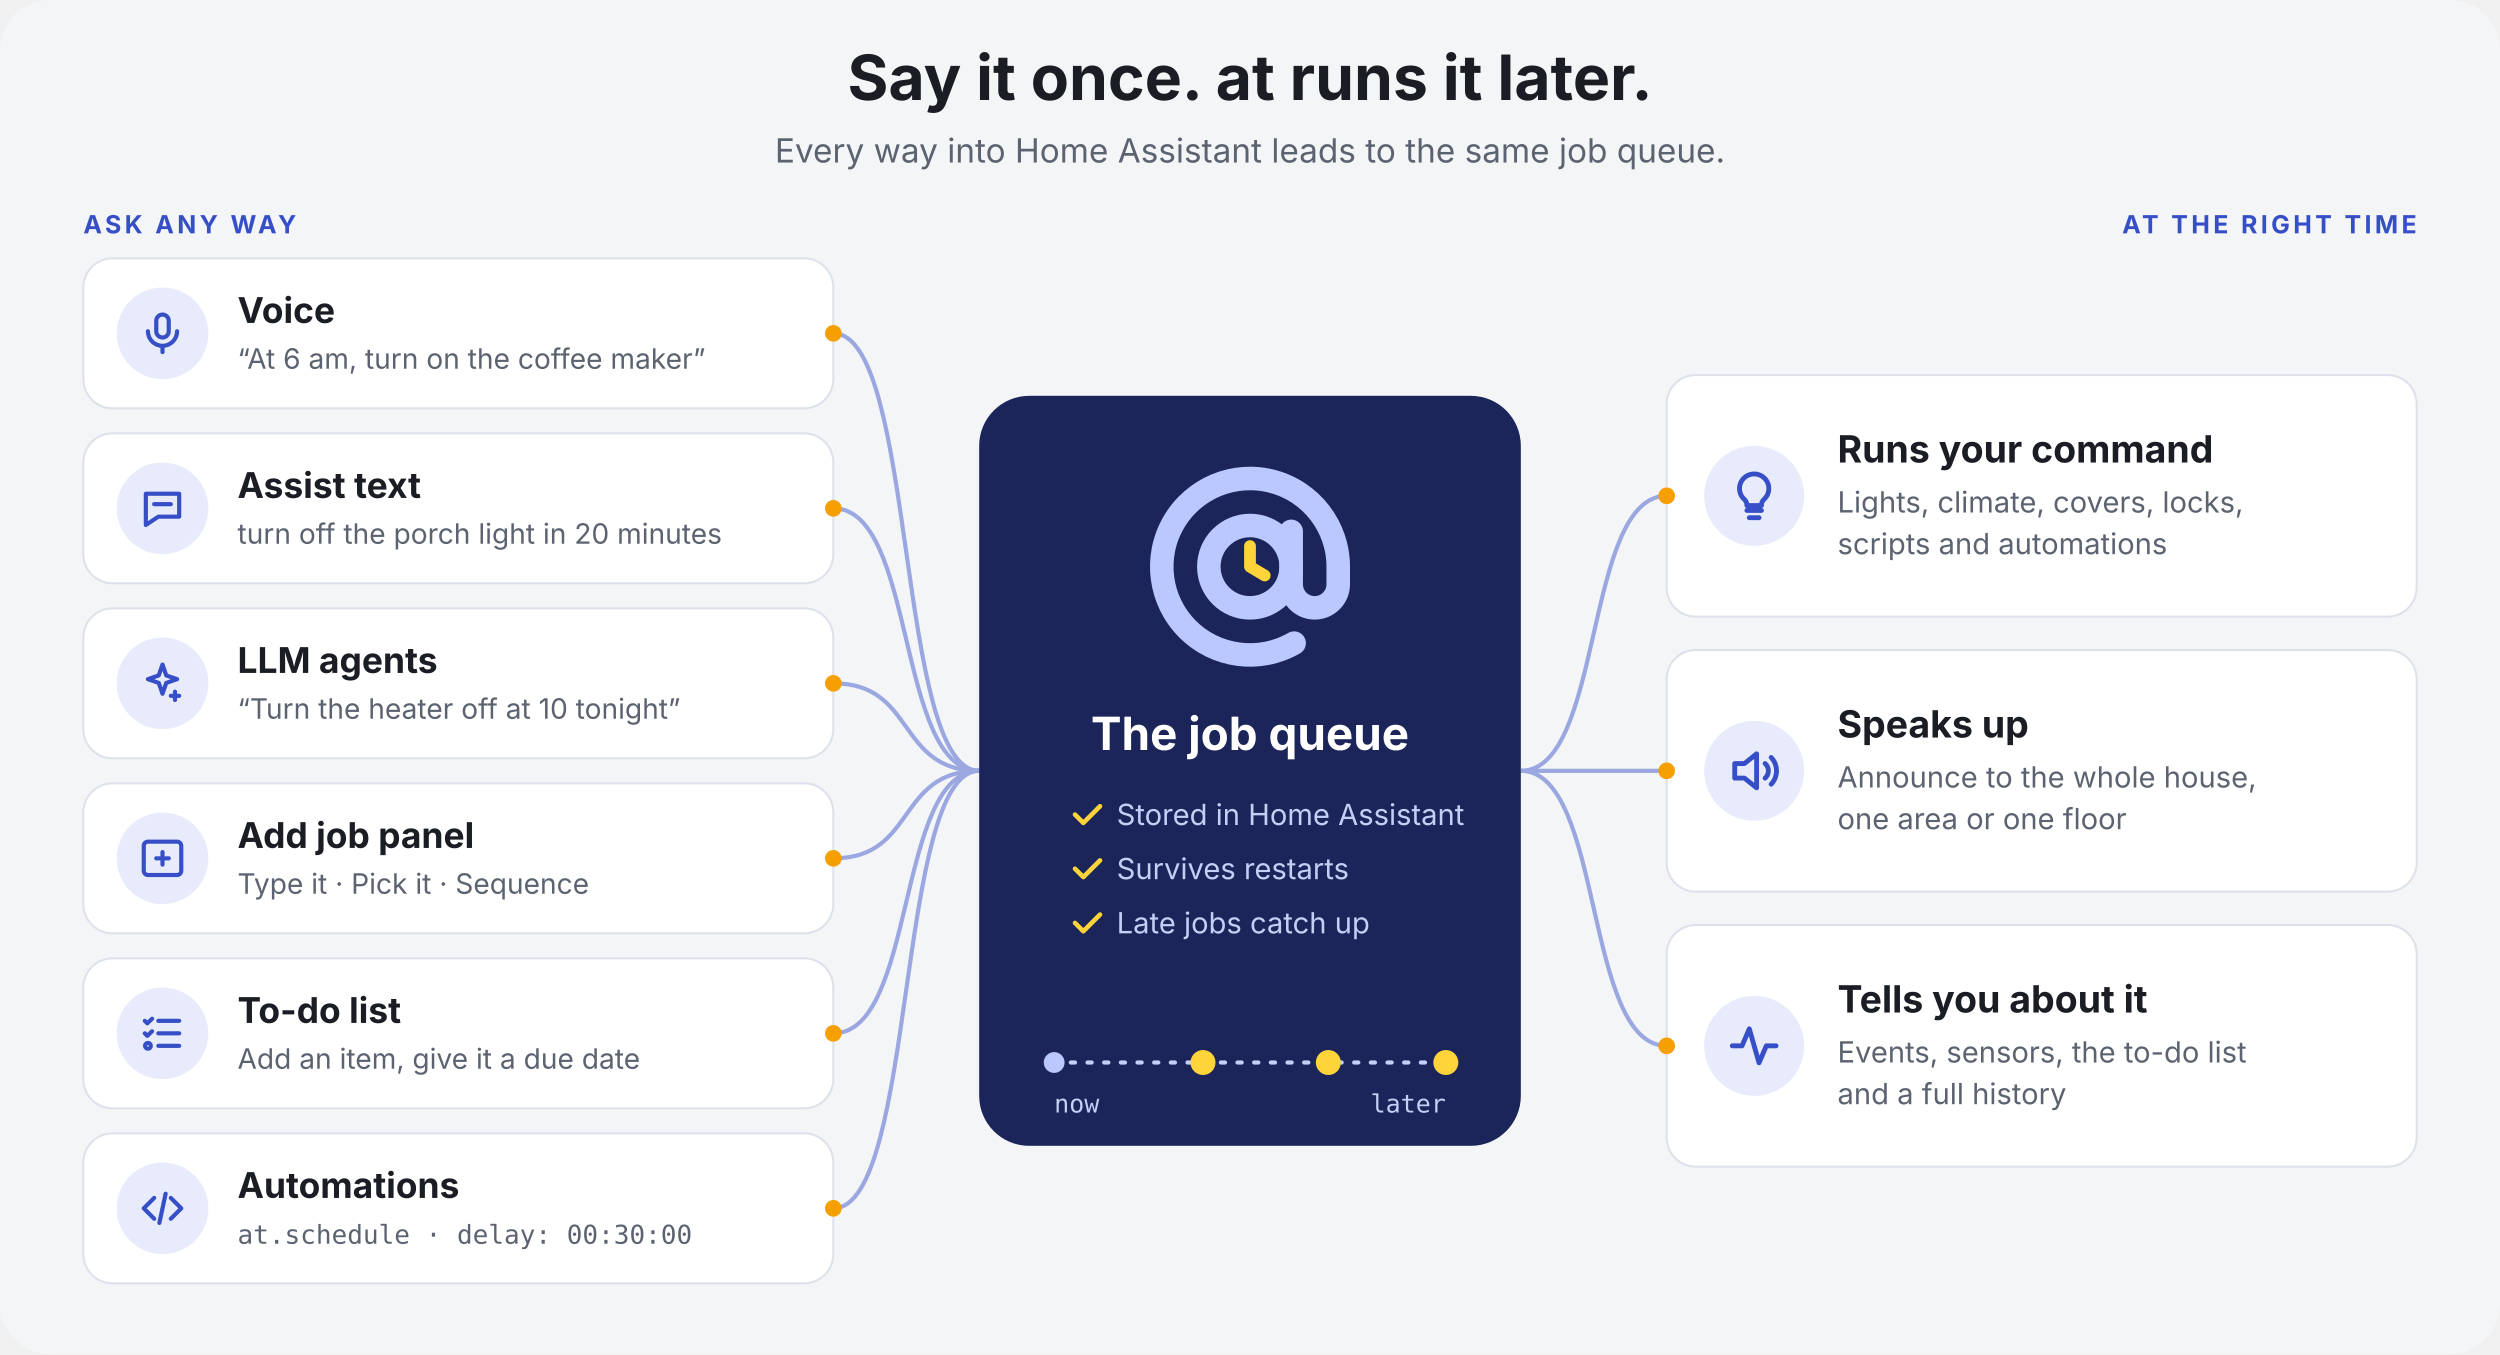
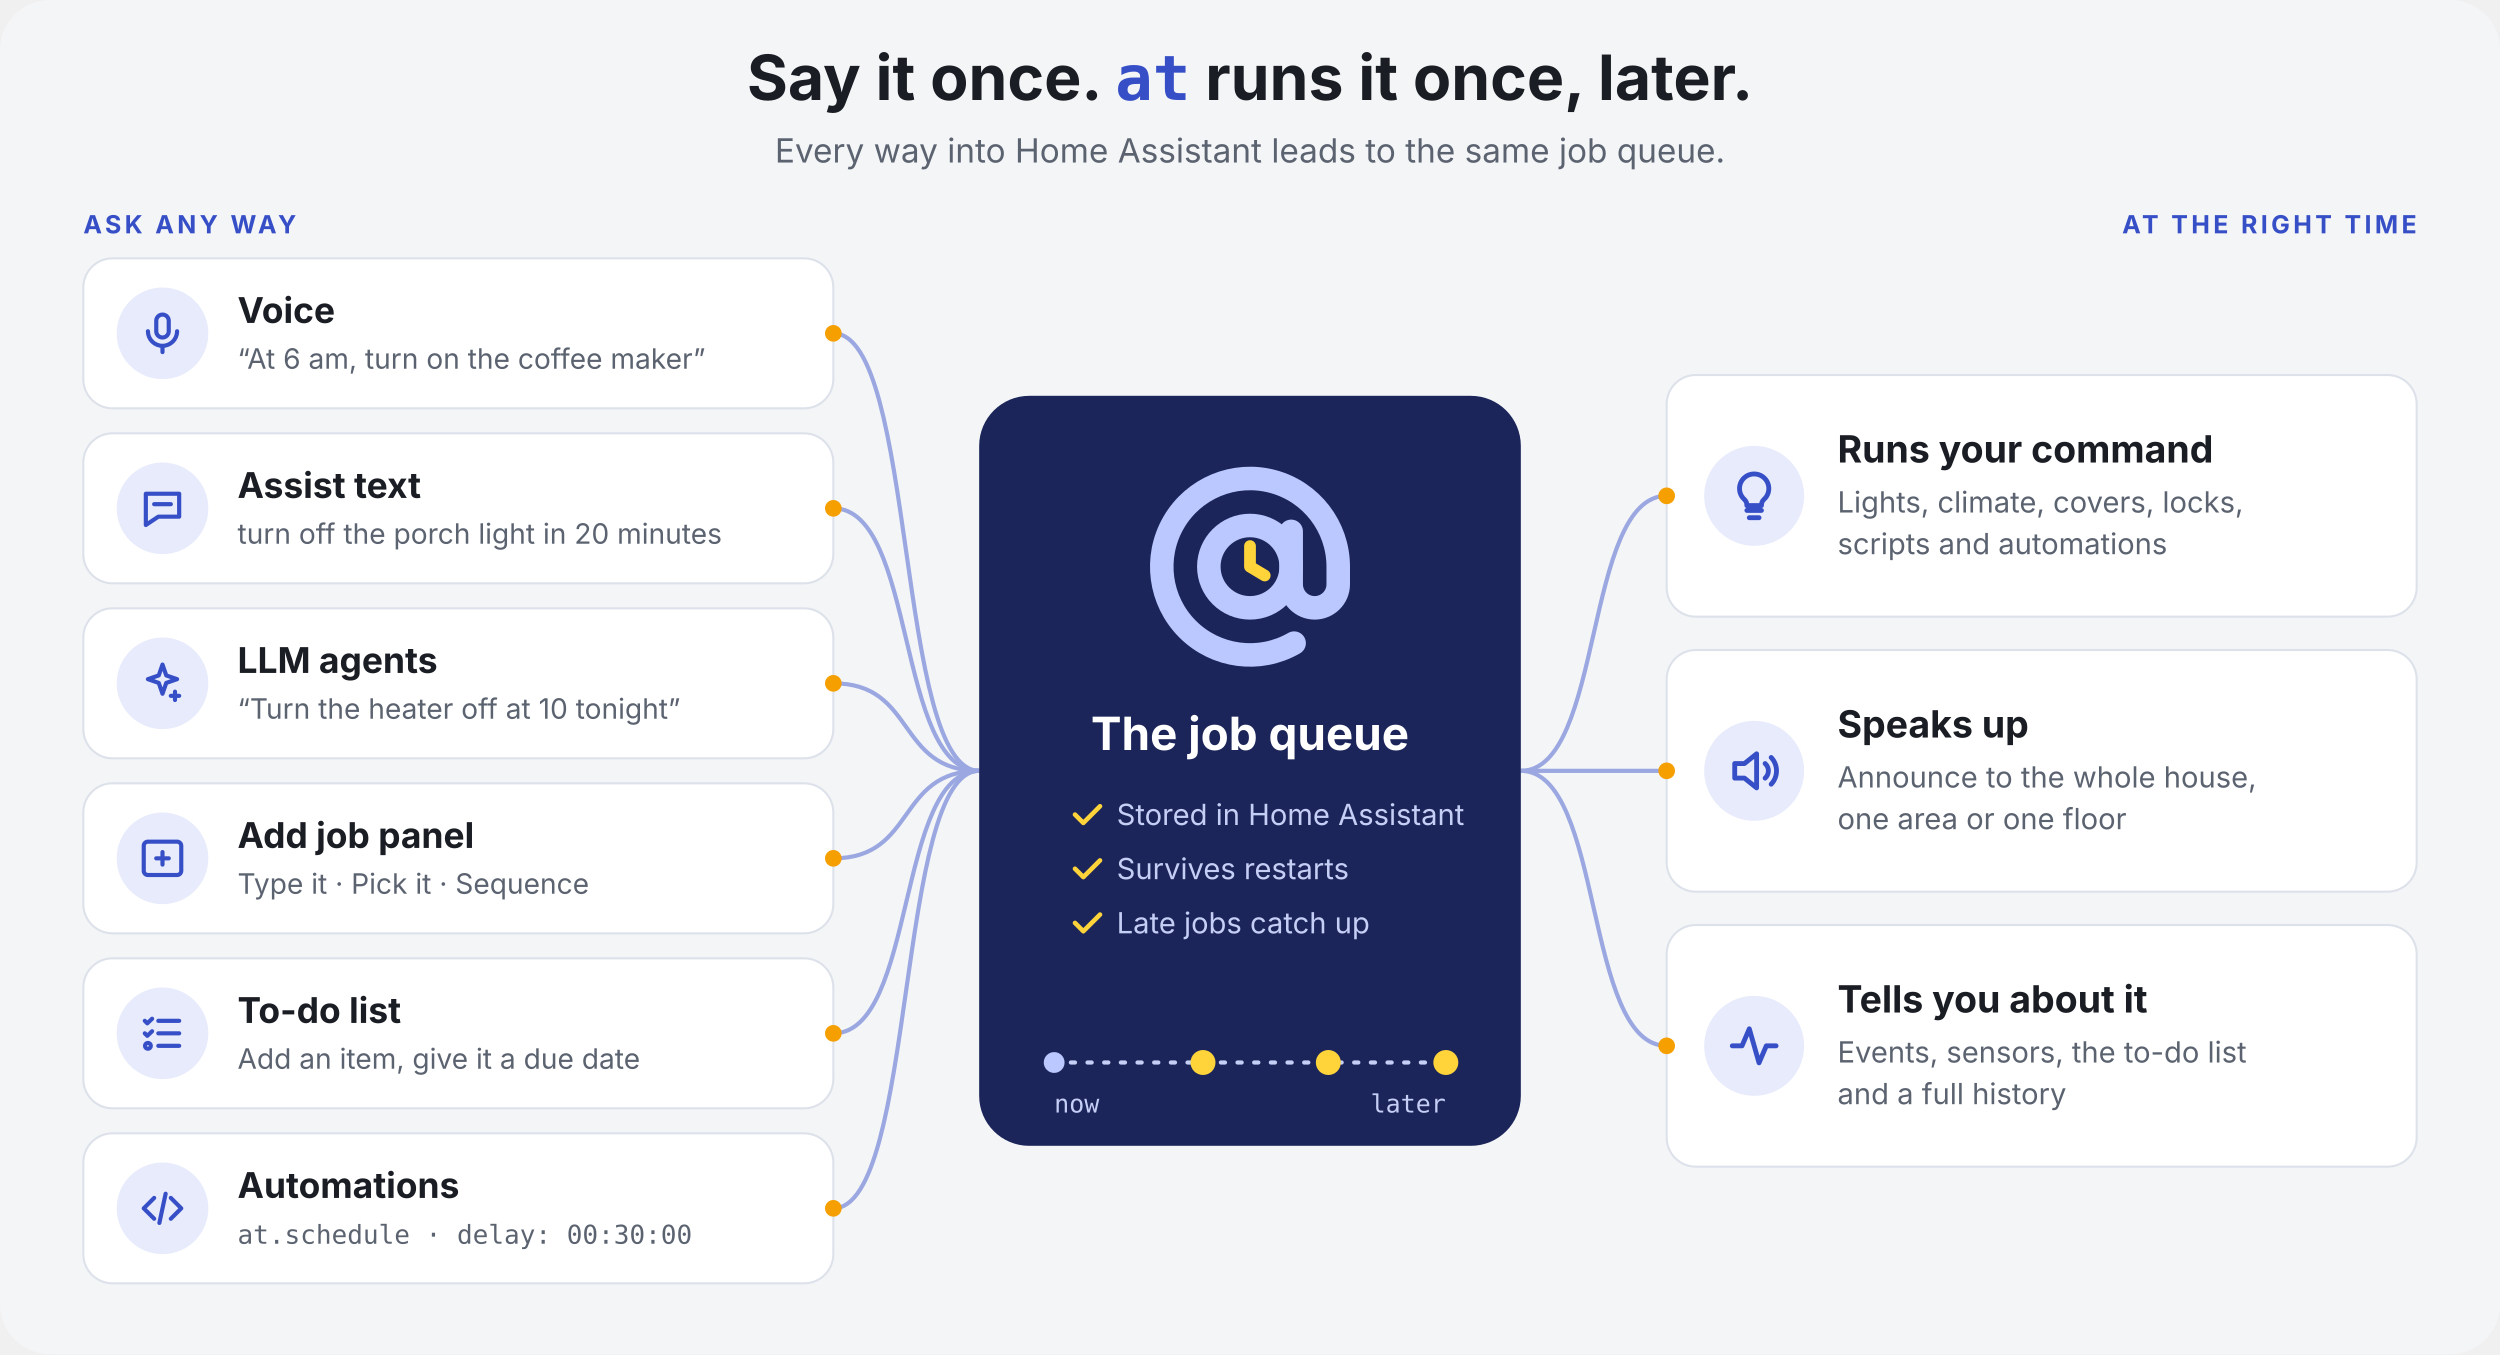
<svg xmlns="http://www.w3.org/2000/svg" width="1200" height="650" viewBox="0 0 1200 650" role="img" aria-labelledby="title desc">
  <rect width="1200" height="650" rx="24" fill="#F4F5F7" />
-   <text x="600.0" y="48" font-family="Inter, 'Segoe UI', Roboto, Helvetica, Arial, sans-serif" font-size="30" font-weight="700" fill="#1A1D23" text-anchor="middle">Say it once. at runs it later.</text>
+   <text x="600.0" y="48" font-family="Inter, 'Segoe UI', Roboto, Helvetica, Arial, sans-serif" font-size="30" font-weight="700" fill="#1A1D23" text-anchor="middle">Say it once. <tspan font-family="'JetBrains Mono', 'SFMono-Regular', Menlo, Consolas, monospace" font-weight="800" fill="#364FC7">at</tspan> runs it once, later.</text>
  <text x="600.0" y="78" font-family="Inter, 'Segoe UI', Roboto, Helvetica, Arial, sans-serif" font-size="16" font-weight="400" fill="#5C6370" text-anchor="middle">Every way into Home Assistant leads to the same job queue.</text>
  <text x="40" y="112" font-family="Inter, 'Segoe UI', Roboto, Helvetica, Arial, sans-serif" font-size="12" font-weight="700" fill="#364FC7" text-anchor="start" letter-spacing="1.6">ASK ANY WAY</text>
  <text x="1160" y="112" font-family="Inter, 'Segoe UI', Roboto, Helvetica, Arial, sans-serif" font-size="12" font-weight="700" fill="#364FC7" text-anchor="end" letter-spacing="1.6">AT THE RIGHT TIME</text>
  <path d="M400 160.0 C 440 160.0, 430 370, 470 370" fill="none" stroke="#9AA7E0" stroke-width="2" />
  <rect x="40" y="124" width="360" height="72" rx="14" fill="#FFFFFF" stroke="#DDE1EA" />
  <circle cx="78" cy="160.0" r="22" fill="#E7EBFB" />
  <g transform="translate(66 148.0) scale(1.0)" fill="none" stroke="#364FC7" stroke-width="2" stroke-linecap="round" stroke-linejoin="round">
    <rect x="9" y="3" width="6" height="11" rx="3" />
    <path d="M5 11a7 7 0 0 0 14 0M12 18v3" />
  </g>
  <text x="114" y="155.0" font-family="Inter, 'Segoe UI', Roboto, Helvetica, Arial, sans-serif" font-size="17" font-weight="700" fill="#1A1D23" text-anchor="start">Voice</text>
  <text x="114" y="177.0" font-family="Inter, 'Segoe UI', Roboto, Helvetica, Arial, sans-serif" font-size="13.5" font-weight="400" fill="#5C6370" text-anchor="start">“At 6 am, turn on the coffee maker”</text>
  <circle cx="400" cy="160.0" r="4" fill="#F59F00" />
  <path d="M400 244.0 C 440 244.0, 430 370, 470 370" fill="none" stroke="#9AA7E0" stroke-width="2" />
  <rect x="40" y="208" width="360" height="72" rx="14" fill="#FFFFFF" stroke="#DDE1EA" />
  <circle cx="78" cy="244.0" r="22" fill="#E7EBFB" />
  <g transform="translate(66 232.0) scale(1.0)" fill="none" stroke="#364FC7" stroke-width="2" stroke-linecap="round" stroke-linejoin="round">
    <path d="M4 5h16v11H10l-6 4z" />
    <path d="M8 10h8" />
  </g>
  <text x="114" y="239.0" font-family="Inter, 'Segoe UI', Roboto, Helvetica, Arial, sans-serif" font-size="17" font-weight="700" fill="#1A1D23" text-anchor="start">Assist text</text>
  <text x="114" y="261.0" font-family="Inter, 'Segoe UI', Roboto, Helvetica, Arial, sans-serif" font-size="13.5" font-weight="400" fill="#5C6370" text-anchor="start">turn off the porch light in 20 minutes</text>
  <circle cx="400" cy="244.0" r="4" fill="#F59F00" />
  <path d="M400 328.0 C 440 328.0, 430 370, 470 370" fill="none" stroke="#9AA7E0" stroke-width="2" />
  <rect x="40" y="292" width="360" height="72" rx="14" fill="#FFFFFF" stroke="#DDE1EA" />
  <circle cx="78" cy="328.0" r="22" fill="#E7EBFB" />
  <g transform="translate(66 316.0) scale(1.0)" fill="none" stroke="#364FC7" stroke-width="2" stroke-linecap="round" stroke-linejoin="round">
    <path d="M12 3l1.8 5.2L19 10l-5.2 1.8L12 17l-1.8-5.2L5 10l5.2-1.8z" />
    <path d="M18 16v4M16 18h4" />
  </g>
  <text x="114" y="323.0" font-family="Inter, 'Segoe UI', Roboto, Helvetica, Arial, sans-serif" font-size="17" font-weight="700" fill="#1A1D23" text-anchor="start">LLM agents</text>
  <text x="114" y="345.0" font-family="Inter, 'Segoe UI', Roboto, Helvetica, Arial, sans-serif" font-size="13.5" font-weight="400" fill="#5C6370" text-anchor="start">“Turn the heater off at 10 tonight”</text>
  <circle cx="400" cy="328.0" r="4" fill="#F59F00" />
  <path d="M400 412.0 C 440 412.0, 430 370, 470 370" fill="none" stroke="#9AA7E0" stroke-width="2" />
  <rect x="40" y="376" width="360" height="72" rx="14" fill="#FFFFFF" stroke="#DDE1EA" />
  <circle cx="78" cy="412.0" r="22" fill="#E7EBFB" />
  <g transform="translate(66 400.0) scale(1.0)" fill="none" stroke="#364FC7" stroke-width="2" stroke-linecap="round" stroke-linejoin="round">
    <rect x="3" y="4" width="18" height="16" rx="2" />
    <path d="M12 9v6M9 12h6" />
  </g>
  <text x="114" y="407.0" font-family="Inter, 'Segoe UI', Roboto, Helvetica, Arial, sans-serif" font-size="17" font-weight="700" fill="#1A1D23" text-anchor="start">Add job panel</text>
  <text x="114" y="429.0" font-family="Inter, 'Segoe UI', Roboto, Helvetica, Arial, sans-serif" font-size="13.5" font-weight="400" fill="#5C6370" text-anchor="start">Type it · Pick it · Sequence</text>
  <circle cx="400" cy="412.0" r="4" fill="#F59F00" />
  <path d="M400 496.0 C 440 496.0, 430 370, 470 370" fill="none" stroke="#9AA7E0" stroke-width="2" />
  <rect x="40" y="460" width="360" height="72" rx="14" fill="#FFFFFF" stroke="#DDE1EA" />
  <circle cx="78" cy="496.0" r="22" fill="#E7EBFB" />
  <g transform="translate(66 484.0) scale(1.0)" fill="none" stroke="#364FC7" stroke-width="2" stroke-linecap="round" stroke-linejoin="round">
    <path d="M10 6h10M10 12h10M10 18h10" />
    <path d="M3.5 6l1.2 1.2L7 5M3.5 12l1.2 1.2L7 11" />
    <circle cx="5" cy="18" r="1.4" />
  </g>
  <text x="114" y="491.0" font-family="Inter, 'Segoe UI', Roboto, Helvetica, Arial, sans-serif" font-size="17" font-weight="700" fill="#1A1D23" text-anchor="start">To-do list</text>
  <text x="114" y="513.0" font-family="Inter, 'Segoe UI', Roboto, Helvetica, Arial, sans-serif" font-size="13.5" font-weight="400" fill="#5C6370" text-anchor="start">Add an item, give it a due date</text>
  <circle cx="400" cy="496.0" r="4" fill="#F59F00" />
  <path d="M400 580.0 C 440 580.0, 430 370, 470 370" fill="none" stroke="#9AA7E0" stroke-width="2" />
  <rect x="40" y="544" width="360" height="72" rx="14" fill="#FFFFFF" stroke="#DDE1EA" />
  <circle cx="78" cy="580.0" r="22" fill="#E7EBFB" />
  <g transform="translate(66 568.0) scale(1.0)" fill="none" stroke="#364FC7" stroke-width="2" stroke-linecap="round" stroke-linejoin="round">
    <path d="M8 7l-5 5 5 5M16 7l5 5-5 5M13.5 5l-3 14" />
  </g>
  <text x="114" y="575.0" font-family="Inter, 'Segoe UI', Roboto, Helvetica, Arial, sans-serif" font-size="17" font-weight="700" fill="#1A1D23" text-anchor="start">Automations</text>
  <text x="114" y="597.0" font-family="'JetBrains Mono', 'SFMono-Regular', Menlo, Consolas, monospace" font-size="12.5" font-weight="400" fill="#5C6370" text-anchor="start">at.schedule · delay: 00:30:00</text>
  <circle cx="400" cy="580.0" r="4" fill="#F59F00" />
  <path d="M730 370 C 770 370, 760 238.0, 800 238.0" fill="none" stroke="#9AA7E0" stroke-width="2" />
  <rect x="800" y="180.0" width="360" height="116" rx="14" fill="#FFFFFF" stroke="#DDE1EA" />
  <circle cx="842" cy="238.0" r="24" fill="#E7EBFB" />
  <g transform="translate(828 224.0) scale(1.166667)" fill="none" stroke="#364FC7" stroke-width="2" stroke-linecap="round" stroke-linejoin="round">
    <path d="M9 18h6M10 21h4" />
    <path d="M12 3a6 6 0 0 0-4 10.5c.8.8 1 1.5 1 2.5h6c0-1 .2-1.7 1-2.5A6 6 0 0 0 12 3z" />
  </g>
  <text x="882" y="222.0" font-family="Inter, 'Segoe UI', Roboto, Helvetica, Arial, sans-serif" font-size="18" font-weight="700" fill="#1A1D23" text-anchor="start">Runs your command</text>
  <text x="882" y="246.0" font-family="Inter, 'Segoe UI', Roboto, Helvetica, Arial, sans-serif" font-size="14" font-weight="400" fill="#5C6370" text-anchor="start">Lights, climate, covers, locks,</text>
  <text x="882" y="266.0" font-family="Inter, 'Segoe UI', Roboto, Helvetica, Arial, sans-serif" font-size="14" font-weight="400" fill="#5C6370" text-anchor="start">scripts and automations</text>
  <circle cx="800" cy="238.0" r="4" fill="#F59F00" />
  <path d="M730 370 C 770 370, 760 370.0, 800 370.0" fill="none" stroke="#9AA7E0" stroke-width="2" />
  <rect x="800" y="312.0" width="360" height="116" rx="14" fill="#FFFFFF" stroke="#DDE1EA" />
  <circle cx="842" cy="370.0" r="24" fill="#E7EBFB" />
  <g transform="translate(828 356.0) scale(1.166667)" fill="none" stroke="#364FC7" stroke-width="2" stroke-linecap="round" stroke-linejoin="round">
    <path d="M4 9h4l5-4v14l-5-4H4z" />
    <path d="M16.5 9a4 4 0 0 1 0 6M19 6.5a8 8 0 0 1 0 11" />
  </g>
  <text x="882" y="354.0" font-family="Inter, 'Segoe UI', Roboto, Helvetica, Arial, sans-serif" font-size="18" font-weight="700" fill="#1A1D23" text-anchor="start">Speaks up</text>
  <text x="882" y="378.0" font-family="Inter, 'Segoe UI', Roboto, Helvetica, Arial, sans-serif" font-size="14" font-weight="400" fill="#5C6370" text-anchor="start">Announce to the whole house,</text>
  <text x="882" y="398.0" font-family="Inter, 'Segoe UI', Roboto, Helvetica, Arial, sans-serif" font-size="14" font-weight="400" fill="#5C6370" text-anchor="start">one area or one floor</text>
  <circle cx="800" cy="370.0" r="4" fill="#F59F00" />
  <path d="M730 370 C 770 370, 760 502.0, 800 502.0" fill="none" stroke="#9AA7E0" stroke-width="2" />
  <rect x="800" y="444.0" width="360" height="116" rx="14" fill="#FFFFFF" stroke="#DDE1EA" />
  <circle cx="842" cy="502.0" r="24" fill="#E7EBFB" />
  <g transform="translate(828 488.0) scale(1.166667)" fill="none" stroke="#364FC7" stroke-width="2" stroke-linecap="round" stroke-linejoin="round">
    <path d="M3 12h4l3-7 4 14 3-7h4" />
  </g>
  <text x="882" y="486.0" font-family="Inter, 'Segoe UI', Roboto, Helvetica, Arial, sans-serif" font-size="18" font-weight="700" fill="#1A1D23" text-anchor="start">Tells you about it</text>
  <text x="882" y="510.0" font-family="Inter, 'Segoe UI', Roboto, Helvetica, Arial, sans-serif" font-size="14" font-weight="400" fill="#5C6370" text-anchor="start">Events, sensors, the to-do list</text>
  <text x="882" y="530.0" font-family="Inter, 'Segoe UI', Roboto, Helvetica, Arial, sans-serif" font-size="14" font-weight="400" fill="#5C6370" text-anchor="start">and a full history</text>
  <circle cx="800" cy="502.0" r="4" fill="#F59F00" />
  <rect x="470" y="190" width="260" height="360" rx="24" fill="#1B2559" />
  <g transform="translate(552.0 224) scale(1.411765) translate(-16 -16)">
    <g fill="none" stroke="#BAC8FF" stroke-width="8" stroke-linecap="round" stroke-linejoin="round">
      <circle cx="50" cy="50" r="14" />
      <path d="M64 38V56a8 8 0 0 0 16 0V50a30 30 0 1 0-15 26" />
    </g>
    <path d="M50 50V43M50 50l5 3" fill="none" stroke="#FFD43B" stroke-width="4" stroke-linecap="round" />
  </g>
  <text x="600.0" y="360" font-family="Inter, 'Segoe UI', Roboto, Helvetica, Arial, sans-serif" font-size="22" font-weight="700" fill="#FFFFFF" text-anchor="middle">The job queue</text>
  <path d="M516 391 l4 4 8 -8" fill="none" stroke="#FFD43B" stroke-width="2.2" stroke-linecap="round" stroke-linejoin="round" />
  <text x="536" y="396" font-family="Inter, 'Segoe UI', Roboto, Helvetica, Arial, sans-serif" font-size="14" font-weight="400" fill="#C5CEF5" text-anchor="start">Stored in Home Assistant</text>
  <path d="M516 417 l4 4 8 -8" fill="none" stroke="#FFD43B" stroke-width="2.2" stroke-linecap="round" stroke-linejoin="round" />
  <text x="536" y="422" font-family="Inter, 'Segoe UI', Roboto, Helvetica, Arial, sans-serif" font-size="14" font-weight="400" fill="#C5CEF5" text-anchor="start">Survives restarts</text>
  <path d="M516 443 l4 4 8 -8" fill="none" stroke="#FFD43B" stroke-width="2.2" stroke-linecap="round" stroke-linejoin="round" />
  <text x="536" y="448" font-family="Inter, 'Segoe UI', Roboto, Helvetica, Arial, sans-serif" font-size="14" font-weight="400" fill="#C5CEF5" text-anchor="start">Late jobs catch up</text>
  <path d="M506 510 H694" stroke="#C5CEF5" stroke-width="2" stroke-dasharray="2 6" stroke-linecap="round" />
  <circle cx="506.0" cy="510" r="5" fill="#BAC8FF" />
  <circle cx="577.44" cy="510" r="6" fill="#FFD43B" />
  <circle cx="637.6" cy="510" r="6" fill="#FFD43B" />
  <circle cx="694.0" cy="510" r="6" fill="#FFD43B" />
  <text x="506" y="534" font-family="'JetBrains Mono', 'SFMono-Regular', Menlo, Consolas, monospace" font-size="12" font-weight="400" fill="#C5CEF5" text-anchor="start">now</text>
  <text x="694" y="534" font-family="'JetBrains Mono', 'SFMono-Regular', Menlo, Consolas, monospace" font-size="12" font-weight="400" fill="#C5CEF5" text-anchor="end">later</text>
</svg>
